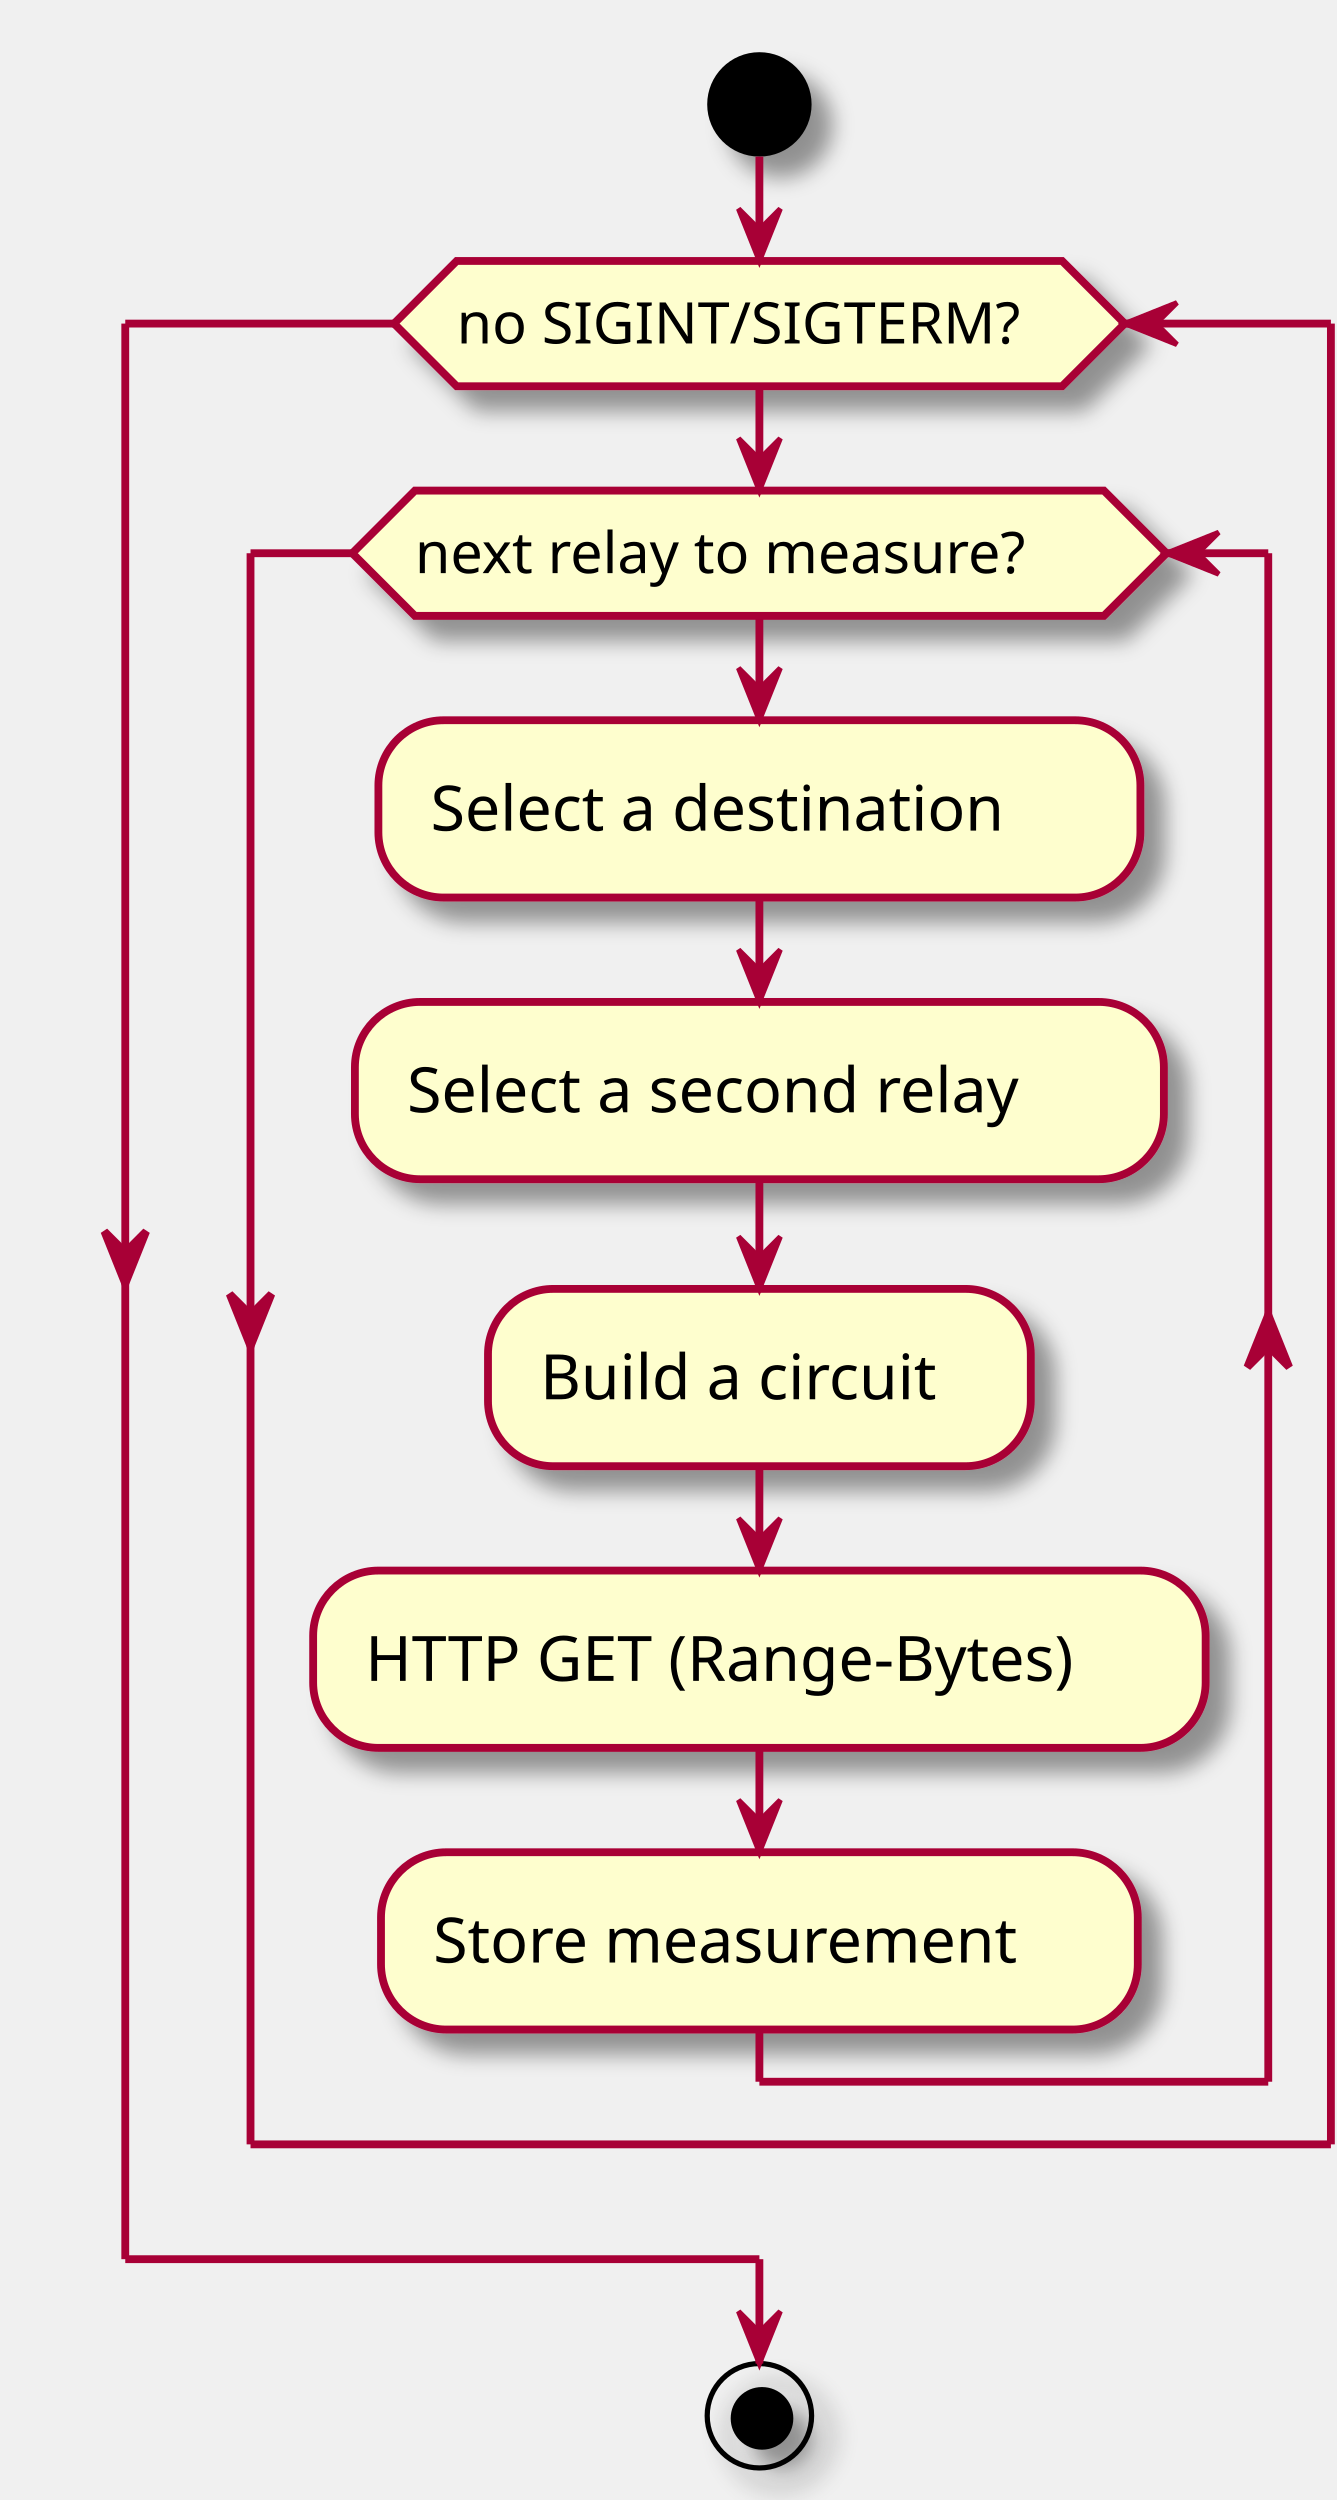
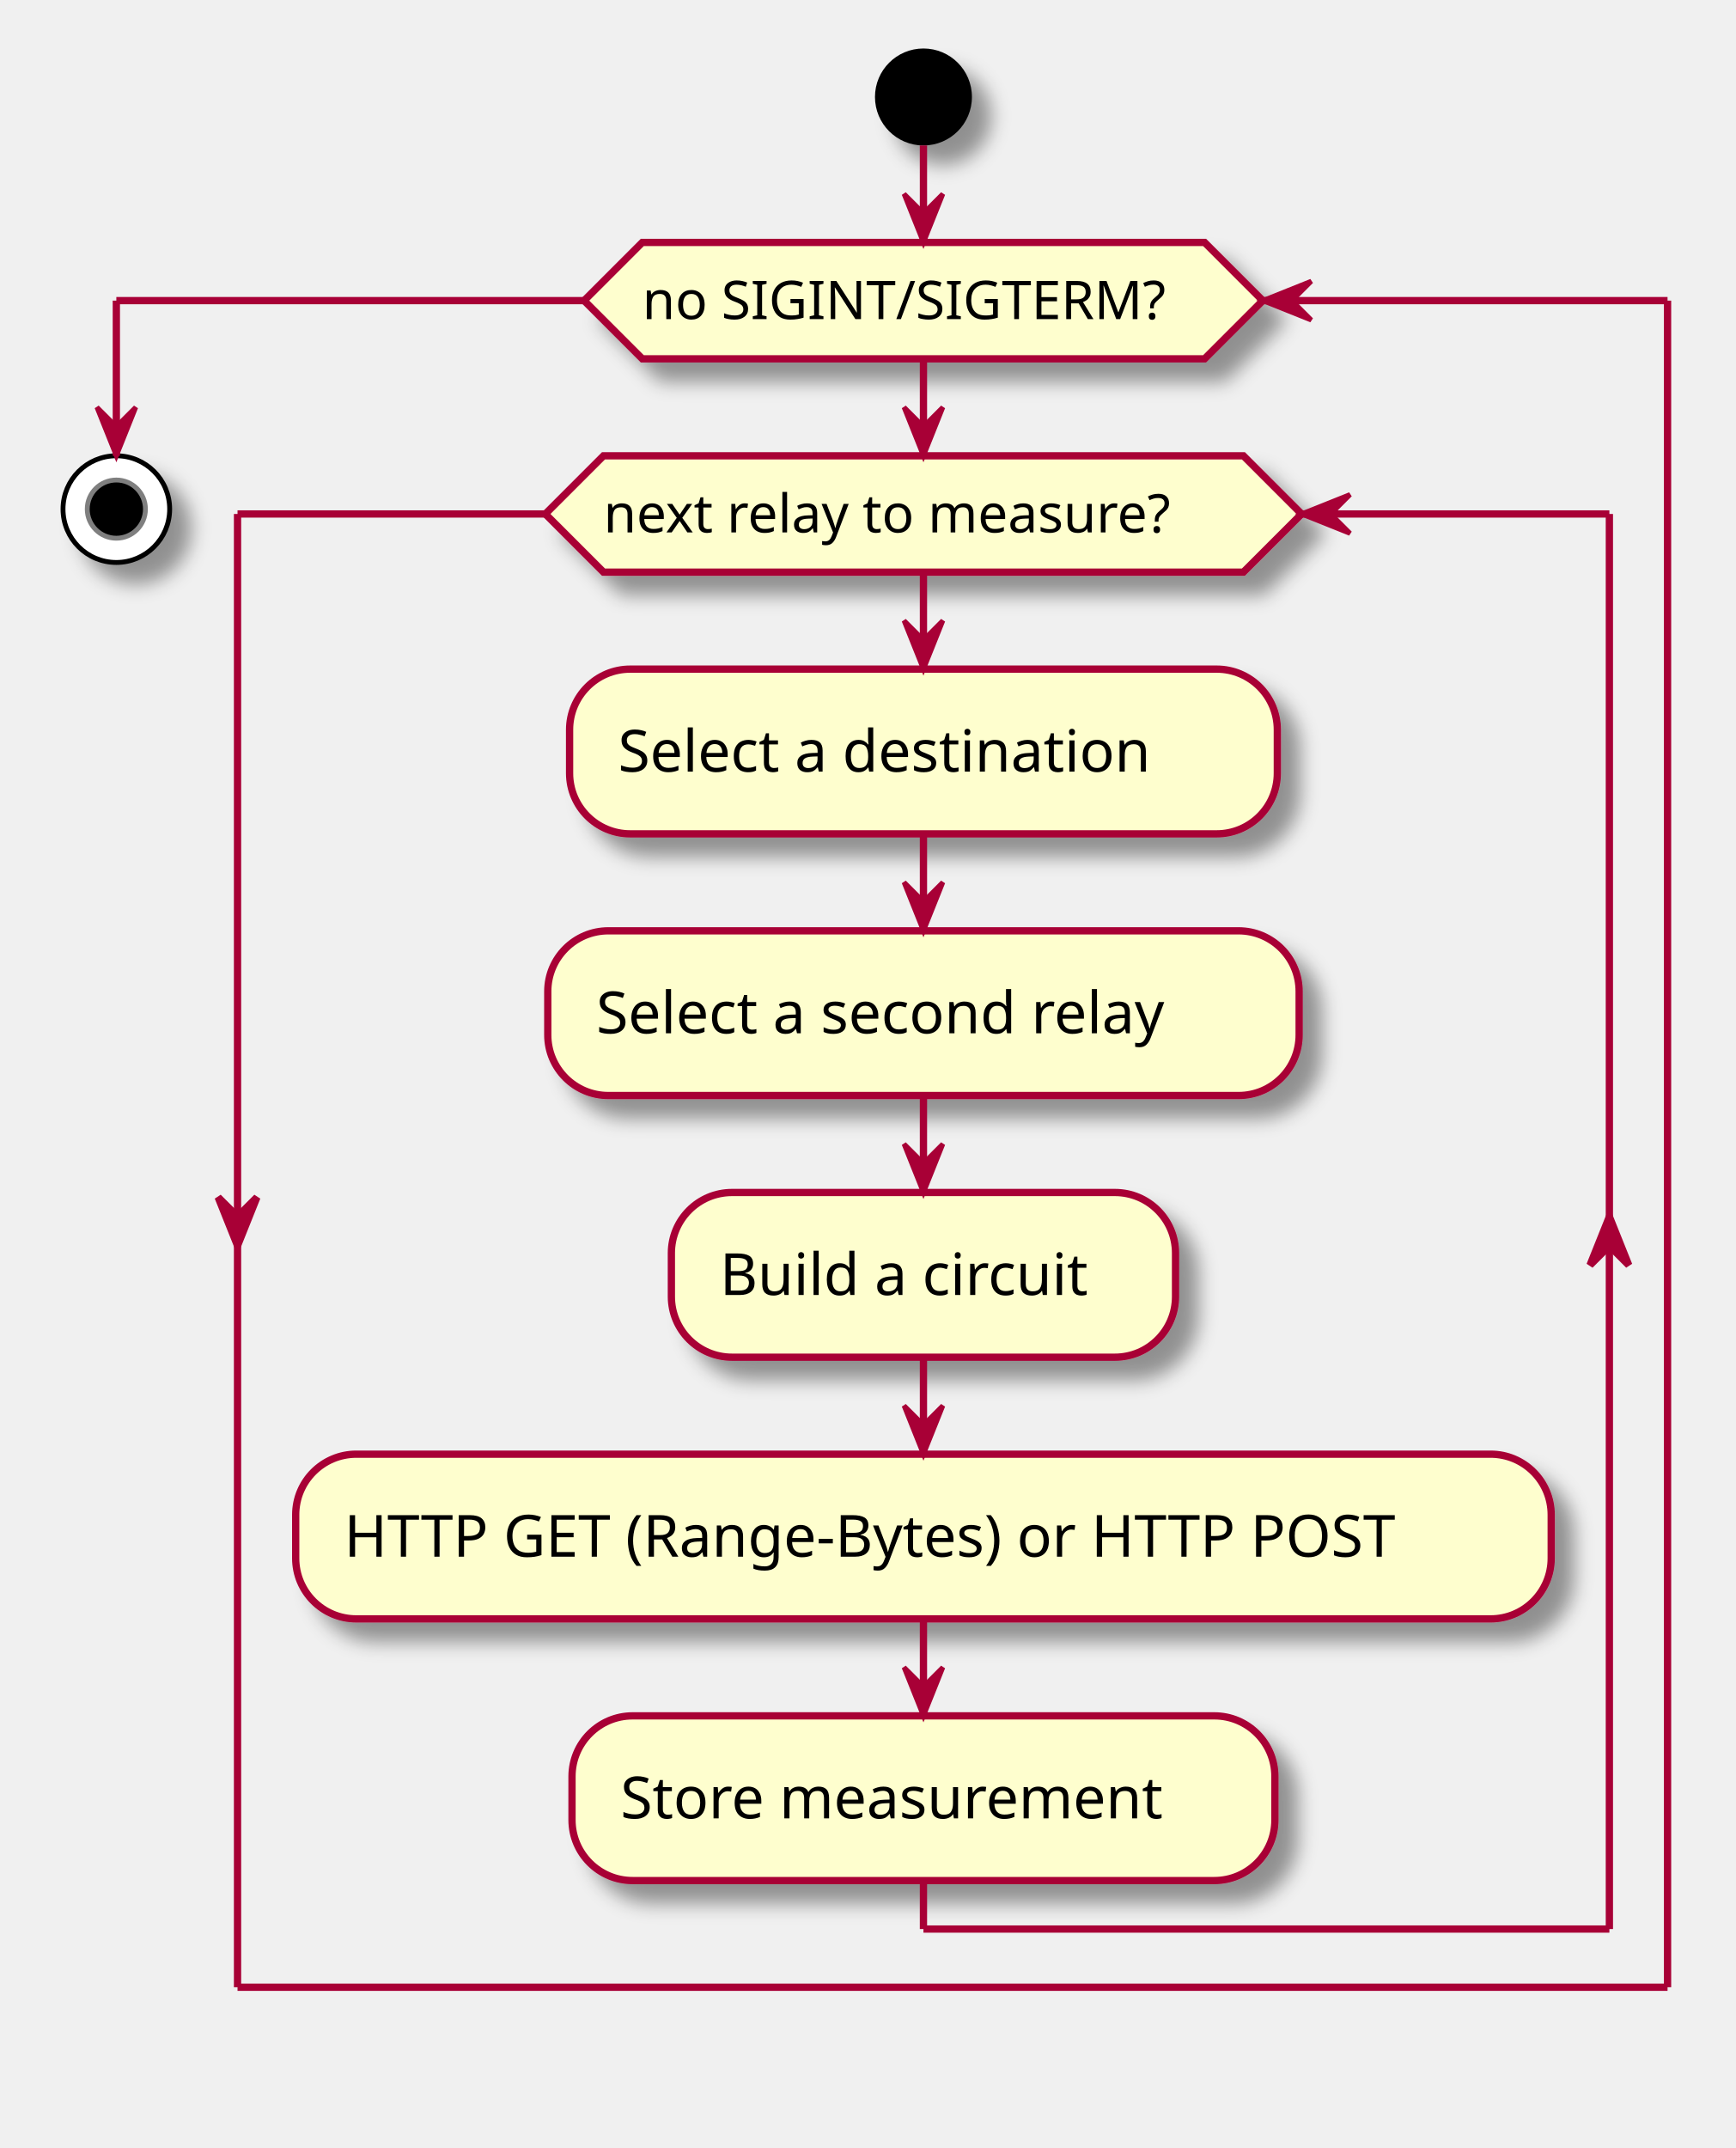
- <svg xmlns="http://www.w3.org/2000/svg" contentScriptType="application/ecmascript" contentStyleType="text/css" height="479px" preserveAspectRatio="none" style="width:256px;height:479px;" version="1.1" viewBox="0 0 256 479" width="256px" zoomAndPan="magnify">
+ <svg xmlns="http://www.w3.org/2000/svg" contentScriptType="application/ecmascript" contentStyleType="text/css" height="443px" preserveAspectRatio="none" style="width:358px;height:443px;" version="1.1" viewBox="0 0 358 443" width="358px" zoomAndPan="magnify">
  <defs>
-     <filter height="300%" id="f8gvh59" width="300%" x="-1" y="-1">
+     <filter height="300%" id="f1ik3nurm37gud" width="300%" x="-1" y="-1">
      <feGaussianBlur result="blurOut" stdDeviation="2.0" />
      <feColorMatrix in="blurOut" result="blurOut2" type="matrix" values="0 0 0 0 0 0 0 0 0 0 0 0 0 0 0 0 0 0 .4 0" />
      <feOffset dx="4.0" dy="4.0" in="blurOut2" result="blurOut3" />
      <feBlend in="SourceGraphic" in2="blurOut3" mode="normal" />
    </filter>
  </defs>
  <g>
-     <ellipse cx="145.5" cy="20" fill="#000000" filter="url(#f8gvh59)" rx="10" ry="10" style="stroke: none; stroke-width: 1.0;" />
-     <rect fill="#FEFECE" filter="url(#f8gvh59)" height="33.969" rx="12.5" ry="12.5" style="stroke: #A80036; stroke-width: 1.5;" width="146" x="72.5" y="138" />
-     <text fill="#000000" font-family="sans-serif" font-size="12" lengthAdjust="spacingAndGlyphs" textLength="126" x="82.5" y="159.139">Select a destination</text>
-     <rect fill="#FEFECE" filter="url(#f8gvh59)" height="33.969" rx="12.5" ry="12.5" style="stroke: #A80036; stroke-width: 1.5;" width="155" x="68" y="191.969" />
-     <text fill="#000000" font-family="sans-serif" font-size="12" lengthAdjust="spacingAndGlyphs" textLength="135" x="78" y="213.107">Select a second relay</text>
-     <rect fill="#FEFECE" filter="url(#f8gvh59)" height="33.969" rx="12.5" ry="12.5" style="stroke: #A80036; stroke-width: 1.5;" width="104" x="93.5" y="246.953" />
-     <text fill="#000000" font-family="sans-serif" font-size="12" lengthAdjust="spacingAndGlyphs" textLength="84" x="103.5" y="268.092">Build a circuit</text>
-     <rect fill="#FEFECE" filter="url(#f8gvh59)" height="33.969" rx="12.5" ry="12.5" style="stroke: #A80036; stroke-width: 1.5;" width="171" x="60" y="300.922" />
-     <text fill="#000000" font-family="sans-serif" font-size="12" lengthAdjust="spacingAndGlyphs" textLength="151" x="70" y="322.06">HTTP GET (Range-Bytes)</text>
-     <rect fill="#FEFECE" filter="url(#f8gvh59)" height="33.969" rx="12.5" ry="12.5" style="stroke: #A80036; stroke-width: 1.5;" width="145" x="73" y="354.891" />
-     <text fill="#000000" font-family="sans-serif" font-size="12" lengthAdjust="spacingAndGlyphs" textLength="125" x="83" y="376.029">Store measurement</text>
-     <polygon fill="#FEFECE" filter="url(#f8gvh59)" points="79.5,94,211.5,94,223.5,106,211.5,118,79.5,118,67.5,106,79.5,94" style="stroke: #A80036; stroke-width: 1.5;" />
-     <text fill="#000000" font-family="sans-serif" font-size="11" lengthAdjust="spacingAndGlyphs" textLength="132" x="79.5" y="109.808">next relay to measure?</text>
-     <polygon fill="#FEFECE" filter="url(#f8gvh59)" points="87.5,50,203.5,50,215.5,62,203.5,74,87.5,74,75.5,62,87.5,50" style="stroke: #A80036; stroke-width: 1.5;" />
-     <text fill="#000000" font-family="sans-serif" font-size="11" lengthAdjust="spacingAndGlyphs" textLength="116" x="87.5" y="65.808">no SIGINT/SIGTERM?</text>
-     <ellipse cx="145.5" cy="462.859" fill="none" filter="url(#f8gvh59)" rx="10" ry="10" style="stroke: #000000; stroke-width: 1.0;" />
-     <ellipse cx="146" cy="463.359" fill="#000000" filter="url(#f8gvh59)" rx="6" ry="6" style="stroke: none; stroke-width: 1.0;" />
-     <line style="stroke: #A80036; stroke-width: 1.5;" x1="145.5" x2="145.5" y1="171.969" y2="191.969" />
-     <polygon fill="#A80036" points="141.5,181.969,145.5,191.969,149.5,181.969,145.5,185.969" style="stroke: #A80036; stroke-width: 1.0;" />
-     <line style="stroke: #A80036; stroke-width: 1.5;" x1="145.5" x2="145.5" y1="225.938" y2="246.953" />
-     <polygon fill="#A80036" points="141.5,236.953,145.5,246.953,149.5,236.953,145.5,240.953" style="stroke: #A80036; stroke-width: 1.0;" />
-     <line style="stroke: #A80036; stroke-width: 1.5;" x1="145.5" x2="145.5" y1="280.922" y2="300.922" />
-     <polygon fill="#A80036" points="141.5,290.922,145.5,300.922,149.5,290.922,145.5,294.922" style="stroke: #A80036; stroke-width: 1.0;" />
-     <line style="stroke: #A80036; stroke-width: 1.5;" x1="145.5" x2="145.5" y1="334.891" y2="354.891" />
-     <polygon fill="#A80036" points="141.5,344.891,145.5,354.891,149.5,344.891,145.5,348.891" style="stroke: #A80036; stroke-width: 1.0;" />
-     <line style="stroke: #A80036; stroke-width: 1.5;" x1="145.5" x2="145.5" y1="118" y2="138" />
-     <polygon fill="#A80036" points="141.5,128,145.5,138,149.5,128,145.5,132" style="stroke: #A80036; stroke-width: 1.0;" />
-     <line style="stroke: #A80036; stroke-width: 1.5;" x1="145.5" x2="145.5" y1="388.859" y2="398.859" />
-     <line style="stroke: #A80036; stroke-width: 1.5;" x1="145.5" x2="243" y1="398.859" y2="398.859" />
-     <polygon fill="#A80036" points="239,261.938,243,251.938,247,261.938,243,257.938" style="stroke: #A80036; stroke-width: 1.5;" />
-     <line style="stroke: #A80036; stroke-width: 1.5;" x1="243" x2="243" y1="106" y2="398.859" />
-     <line style="stroke: #A80036; stroke-width: 1.5;" x1="243" x2="223.5" y1="106" y2="106" />
-     <polygon fill="#A80036" points="233.5,102,223.5,106,233.5,110,229.5,106" style="stroke: #A80036; stroke-width: 1.0;" />
-     <line style="stroke: #A80036; stroke-width: 1.5;" x1="67.5" x2="48" y1="106" y2="106" />
-     <polygon fill="#A80036" points="44,247.938,48,257.938,52,247.938,48,251.938" style="stroke: #A80036; stroke-width: 1.5;" />
-     <line style="stroke: #A80036; stroke-width: 1.5;" x1="48" x2="48" y1="106" y2="410.859" />
-     <line style="stroke: #A80036; stroke-width: 1.5;" x1="48" x2="255" y1="410.859" y2="410.859" />
-     <line style="stroke: #A80036; stroke-width: 1.5;" x1="255" x2="255" y1="62" y2="410.859" />
-     <line style="stroke: #A80036; stroke-width: 1.5;" x1="255" x2="215.5" y1="62" y2="62" />
-     <polygon fill="#A80036" points="225.5,58,215.5,62,225.5,66,221.5,62" style="stroke: #A80036; stroke-width: 1.0;" />
-     <line style="stroke: #A80036; stroke-width: 1.5;" x1="145.5" x2="145.5" y1="74" y2="94" />
-     <polygon fill="#A80036" points="141.5,84,145.5,94,149.5,84,145.5,88" style="stroke: #A80036; stroke-width: 1.0;" />
-     <line style="stroke: #A80036; stroke-width: 1.5;" x1="75.5" x2="24" y1="62" y2="62" />
-     <polygon fill="#A80036" points="20,235.938,24,245.938,28,235.938,24,239.938" style="stroke: #A80036; stroke-width: 1.5;" />
-     <line style="stroke: #A80036; stroke-width: 1.5;" x1="24" x2="24" y1="62" y2="432.859" />
-     <line style="stroke: #A80036; stroke-width: 1.5;" x1="24" x2="145.5" y1="432.859" y2="432.859" />
-     <line style="stroke: #A80036; stroke-width: 1.5;" x1="145.5" x2="145.5" y1="432.859" y2="452.859" />
-     <polygon fill="#A80036" points="141.5,442.859,145.5,452.859,149.5,442.859,145.5,446.859" style="stroke: #A80036; stroke-width: 1.0;" />
-     <line style="stroke: #A80036; stroke-width: 1.5;" x1="145.5" x2="145.5" y1="30" y2="50" />
-     <polygon fill="#A80036" points="141.5,40,145.5,50,149.5,40,145.5,44" style="stroke: #A80036; stroke-width: 1.0;" />
+     <ellipse cx="190.5" cy="20" fill="#000000" filter="url(#f1ik3nurm37gud)" rx="10" ry="10" style="stroke:none;stroke-width:1.0;" />
+     <rect fill="#FEFECE" filter="url(#f1ik3nurm37gud)" height="33.969" rx="12.5" ry="12.5" style="stroke:#A80036;stroke-width:1.5;" width="146" x="117.5" y="138" />
+     <text fill="#000000" font-family="sans-serif" font-size="12" lengthAdjust="spacing" textLength="126" x="127.5" y="159.139">Select a destination</text>
+     <rect fill="#FEFECE" filter="url(#f1ik3nurm37gud)" height="33.969" rx="12.5" ry="12.5" style="stroke:#A80036;stroke-width:1.5;" width="155" x="113" y="191.969" />
+     <text fill="#000000" font-family="sans-serif" font-size="12" lengthAdjust="spacing" textLength="135" x="123" y="213.107">Select a second relay</text>
+     <rect fill="#FEFECE" filter="url(#f1ik3nurm37gud)" height="33.969" rx="12.5" ry="12.5" style="stroke:#A80036;stroke-width:1.5;" width="104" x="138.5" y="245.938" />
+     <text fill="#000000" font-family="sans-serif" font-size="12" lengthAdjust="spacing" textLength="84" x="148.5" y="267.076">Build a circuit</text>
+     <rect fill="#FEFECE" filter="url(#f1ik3nurm37gud)" height="33.969" rx="12.5" ry="12.5" style="stroke:#A80036;stroke-width:1.5;" width="259" x="61" y="299.906" />
+     <text fill="#000000" font-family="sans-serif" font-size="12" lengthAdjust="spacing" textLength="239" x="71" y="321.045">HTTP GET (Range-Bytes) or HTTP POST</text>
+     <rect fill="#FEFECE" filter="url(#f1ik3nurm37gud)" height="33.969" rx="12.5" ry="12.5" style="stroke:#A80036;stroke-width:1.5;" width="145" x="118" y="353.875" />
+     <text fill="#000000" font-family="sans-serif" font-size="12" lengthAdjust="spacing" textLength="125" x="128" y="375.014">Store measurement</text>
+     <polygon fill="#FEFECE" filter="url(#f1ik3nurm37gud)" points="124.5,94,256.5,94,268.5,106,256.5,118,124.5,118,112.5,106,124.5,94" style="stroke:#A80036;stroke-width:1.5;" />
+     <text fill="#000000" font-family="sans-serif" font-size="11" lengthAdjust="spacing" textLength="132" x="124.5" y="109.808">next relay to measure?</text>
+     <polygon fill="#FEFECE" filter="url(#f1ik3nurm37gud)" points="132.5,50,248.5,50,260.5,62,248.5,74,132.5,74,120.5,62,132.5,50" style="stroke:#A80036;stroke-width:1.5;" />
+     <text fill="#000000" font-family="sans-serif" font-size="11" lengthAdjust="spacing" textLength="116" x="132.5" y="65.808">no SIGINT/SIGTERM?</text>
+     <ellipse cx="24" cy="105" fill="#FFFFFF" filter="url(#f1ik3nurm37gud)" rx="11" ry="11" style="stroke:#000000;stroke-width:1.0;" />
+     <ellipse cx="24" cy="105" fill="#000000" rx="6" ry="6" style="stroke:#7F7F7F;stroke-width:1.0;" />
+     <line style="stroke:#A80036;stroke-width:1.5;" x1="190.5" x2="190.5" y1="171.969" y2="191.969" />
+     <polygon fill="#A80036" points="186.5,181.969,190.5,191.969,194.5,181.969,190.5,185.969" style="stroke:#A80036;stroke-width:1.0;" />
+     <line style="stroke:#A80036;stroke-width:1.5;" x1="190.5" x2="190.5" y1="225.938" y2="245.938" />
+     <polygon fill="#A80036" points="186.5,235.938,190.5,245.938,194.5,235.938,190.5,239.938" style="stroke:#A80036;stroke-width:1.0;" />
+     <line style="stroke:#A80036;stroke-width:1.5;" x1="190.5" x2="190.5" y1="279.906" y2="299.906" />
+     <polygon fill="#A80036" points="186.5,289.906,190.5,299.906,194.5,289.906,190.5,293.906" style="stroke:#A80036;stroke-width:1.0;" />
+     <line style="stroke:#A80036;stroke-width:1.5;" x1="190.5" x2="190.5" y1="333.875" y2="353.875" />
+     <polygon fill="#A80036" points="186.5,343.875,190.5,353.875,194.5,343.875,190.5,347.875" style="stroke:#A80036;stroke-width:1.0;" />
+     <line style="stroke:#A80036;stroke-width:1.5;" x1="190.5" x2="190.5" y1="118" y2="138" />
+     <polygon fill="#A80036" points="186.5,128,190.5,138,194.5,128,190.5,132" style="stroke:#A80036;stroke-width:1.0;" />
+     <line style="stroke:#A80036;stroke-width:1.5;" x1="190.5" x2="190.5" y1="387.844" y2="397.844" />
+     <line style="stroke:#A80036;stroke-width:1.5;" x1="190.5" x2="332" y1="397.844" y2="397.844" />
+     <polygon fill="#A80036" points="328,260.922,332,250.922,336,260.922,332,256.922" style="stroke:#A80036;stroke-width:1.5;" />
+     <line style="stroke:#A80036;stroke-width:1.5;" x1="332" x2="332" y1="106" y2="397.844" />
+     <line style="stroke:#A80036;stroke-width:1.5;" x1="332" x2="268.5" y1="106" y2="106" />
+     <polygon fill="#A80036" points="278.5,102,268.5,106,278.5,110,274.5,106" style="stroke:#A80036;stroke-width:1.0;" />
+     <line style="stroke:#A80036;stroke-width:1.5;" x1="112.5" x2="49" y1="106" y2="106" />
+     <polygon fill="#A80036" points="45,246.922,49,256.922,53,246.922,49,250.922" style="stroke:#A80036;stroke-width:1.5;" />
+     <line style="stroke:#A80036;stroke-width:1.5;" x1="49" x2="49" y1="106" y2="409.844" />
+     <line style="stroke:#A80036;stroke-width:1.5;" x1="49" x2="344" y1="409.844" y2="409.844" />
+     <line style="stroke:#A80036;stroke-width:1.5;" x1="344" x2="344" y1="62" y2="409.844" />
+     <line style="stroke:#A80036;stroke-width:1.5;" x1="344" x2="260.5" y1="62" y2="62" />
+     <polygon fill="#A80036" points="270.5,58,260.5,62,270.5,66,266.5,62" style="stroke:#A80036;stroke-width:1.0;" />
+     <line style="stroke:#A80036;stroke-width:1.5;" x1="190.5" x2="190.5" y1="74" y2="94" />
+     <polygon fill="#A80036" points="186.5,84,190.5,94,194.5,84,190.5,88" style="stroke:#A80036;stroke-width:1.0;" />
+     <line style="stroke:#A80036;stroke-width:1.5;" x1="120.5" x2="24" y1="62" y2="62" />
+     <line style="stroke:#A80036;stroke-width:1.5;" x1="24" x2="24" y1="62" y2="94" />
+     <polygon fill="#A80036" points="20,84,24,94,28,84,24,88" style="stroke:#A80036;stroke-width:1.0;" />
+     <line style="stroke:#A80036;stroke-width:1.5;" x1="190.5" x2="190.5" y1="30" y2="50" />
+     <polygon fill="#A80036" points="186.5,40,190.5,50,194.5,40,190.5,44" style="stroke:#A80036;stroke-width:1.0;" />
  </g>
</svg>
